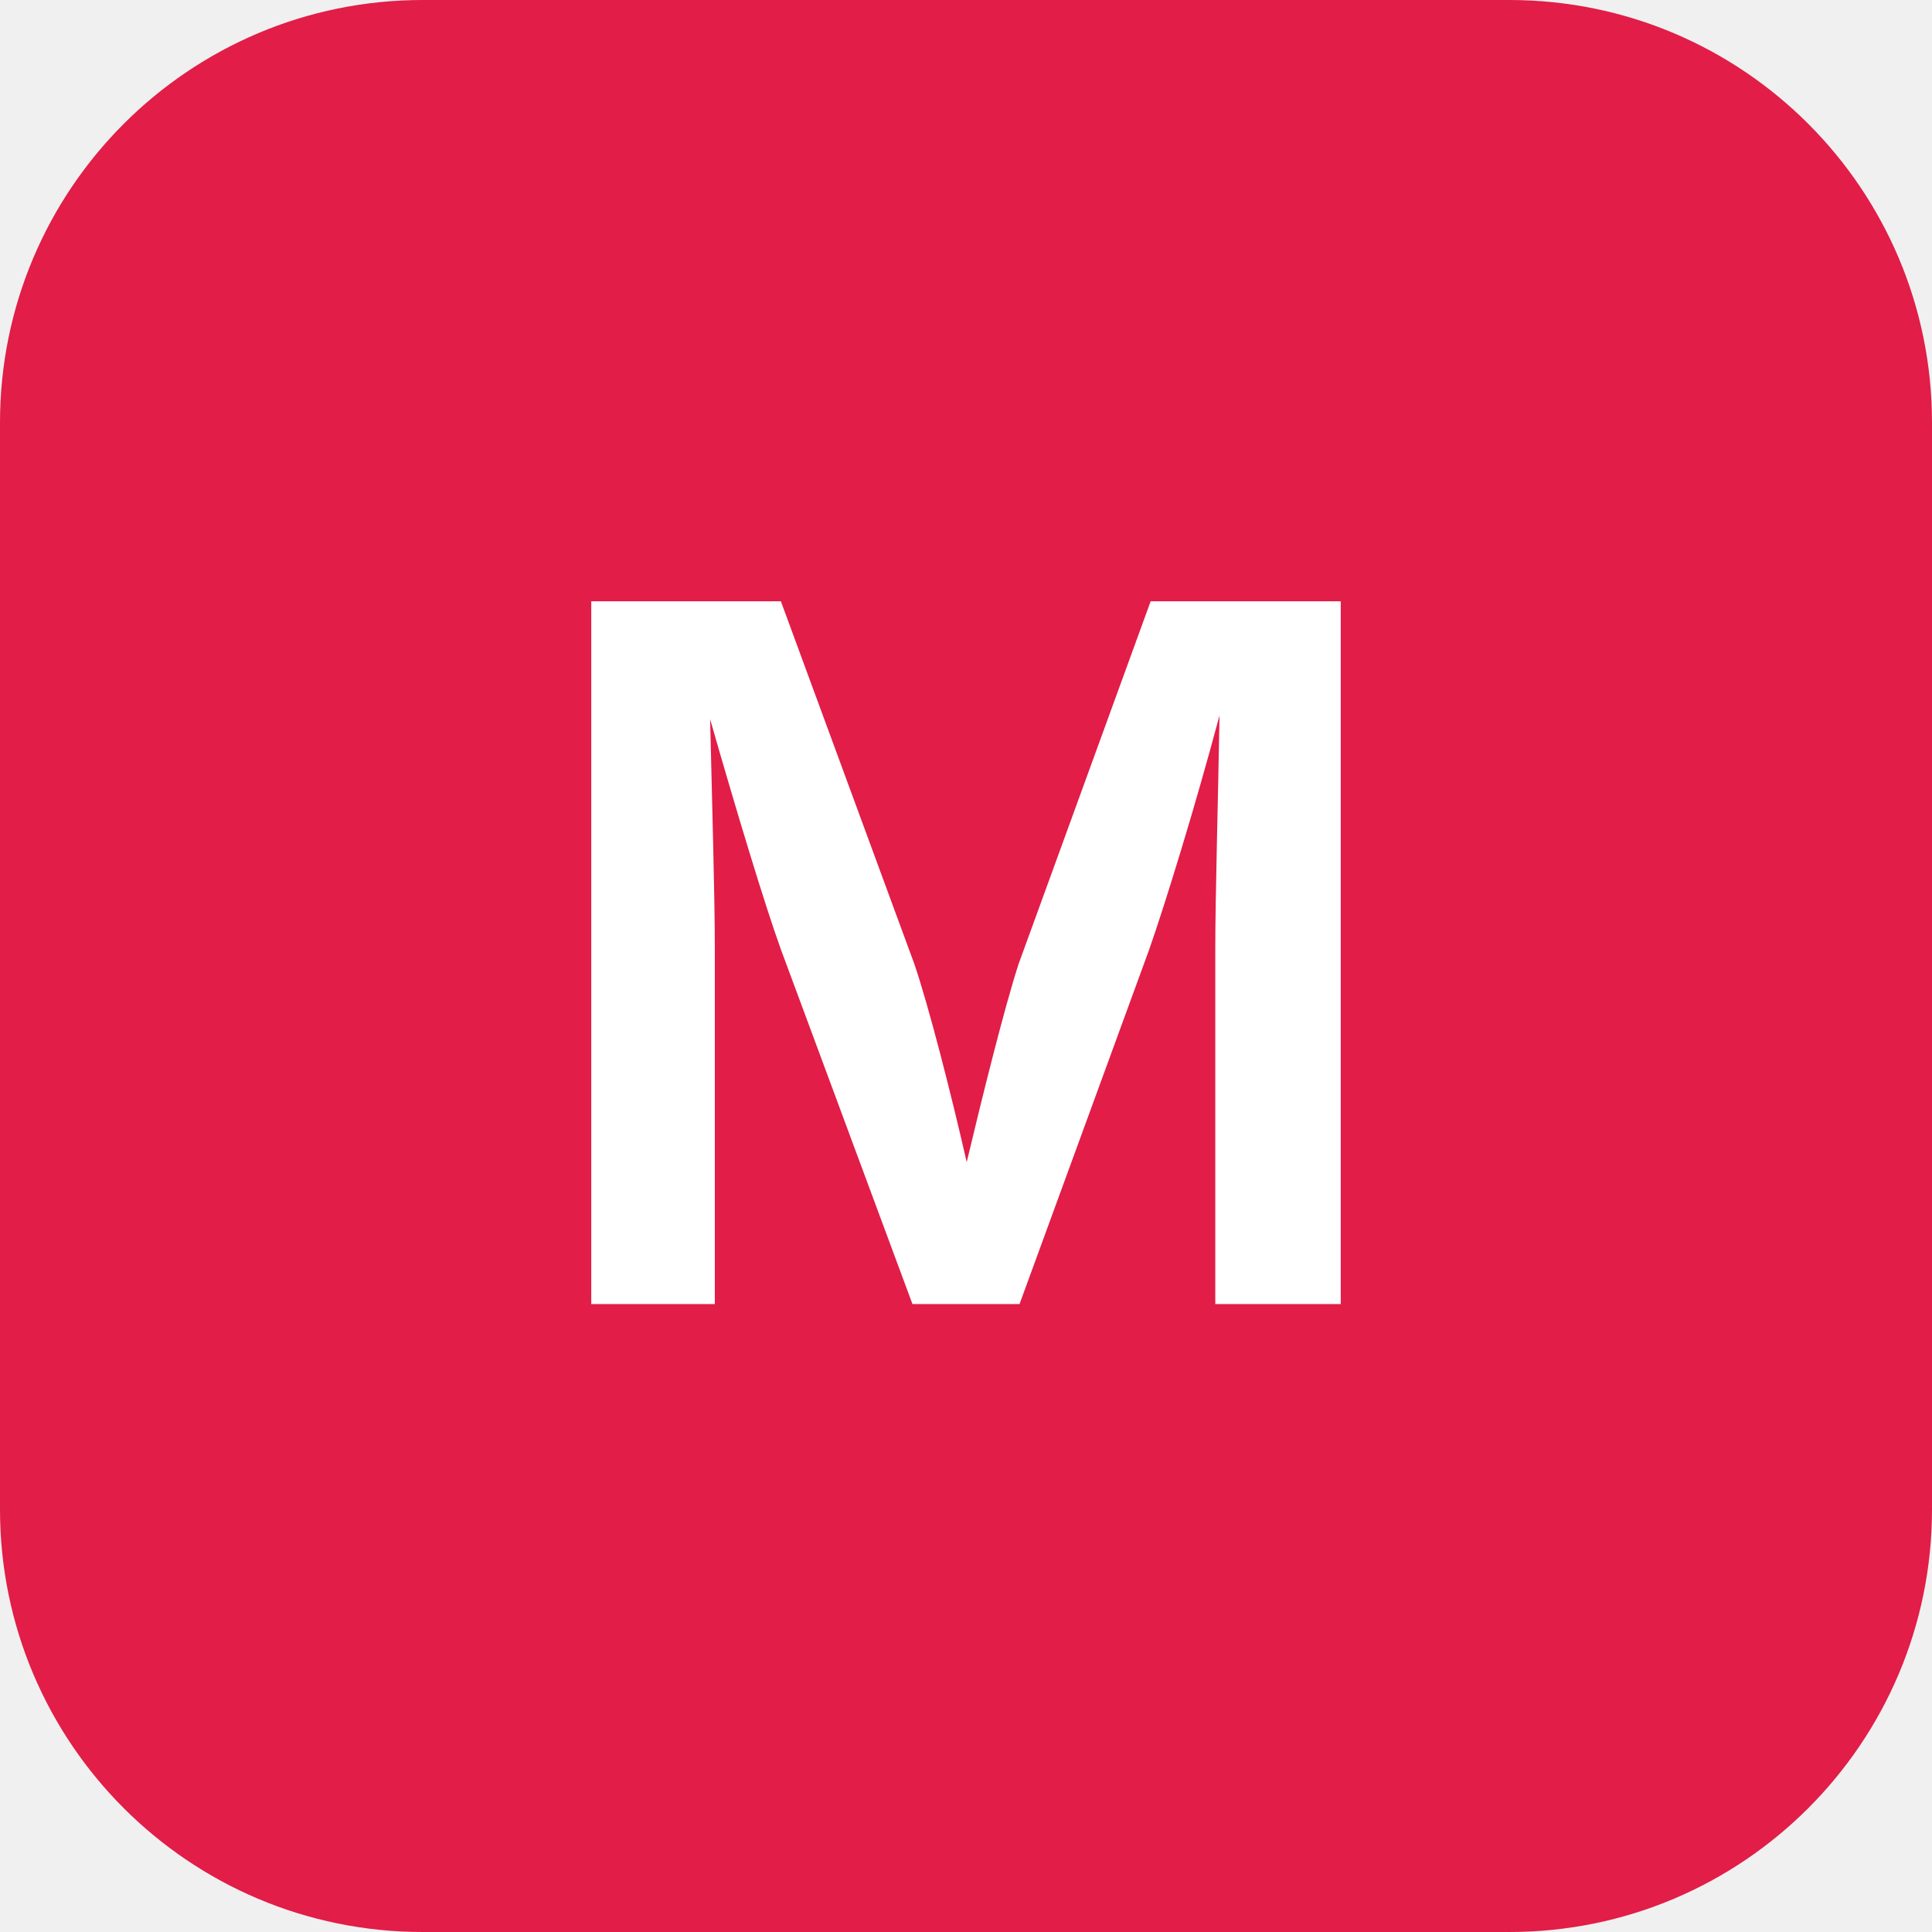
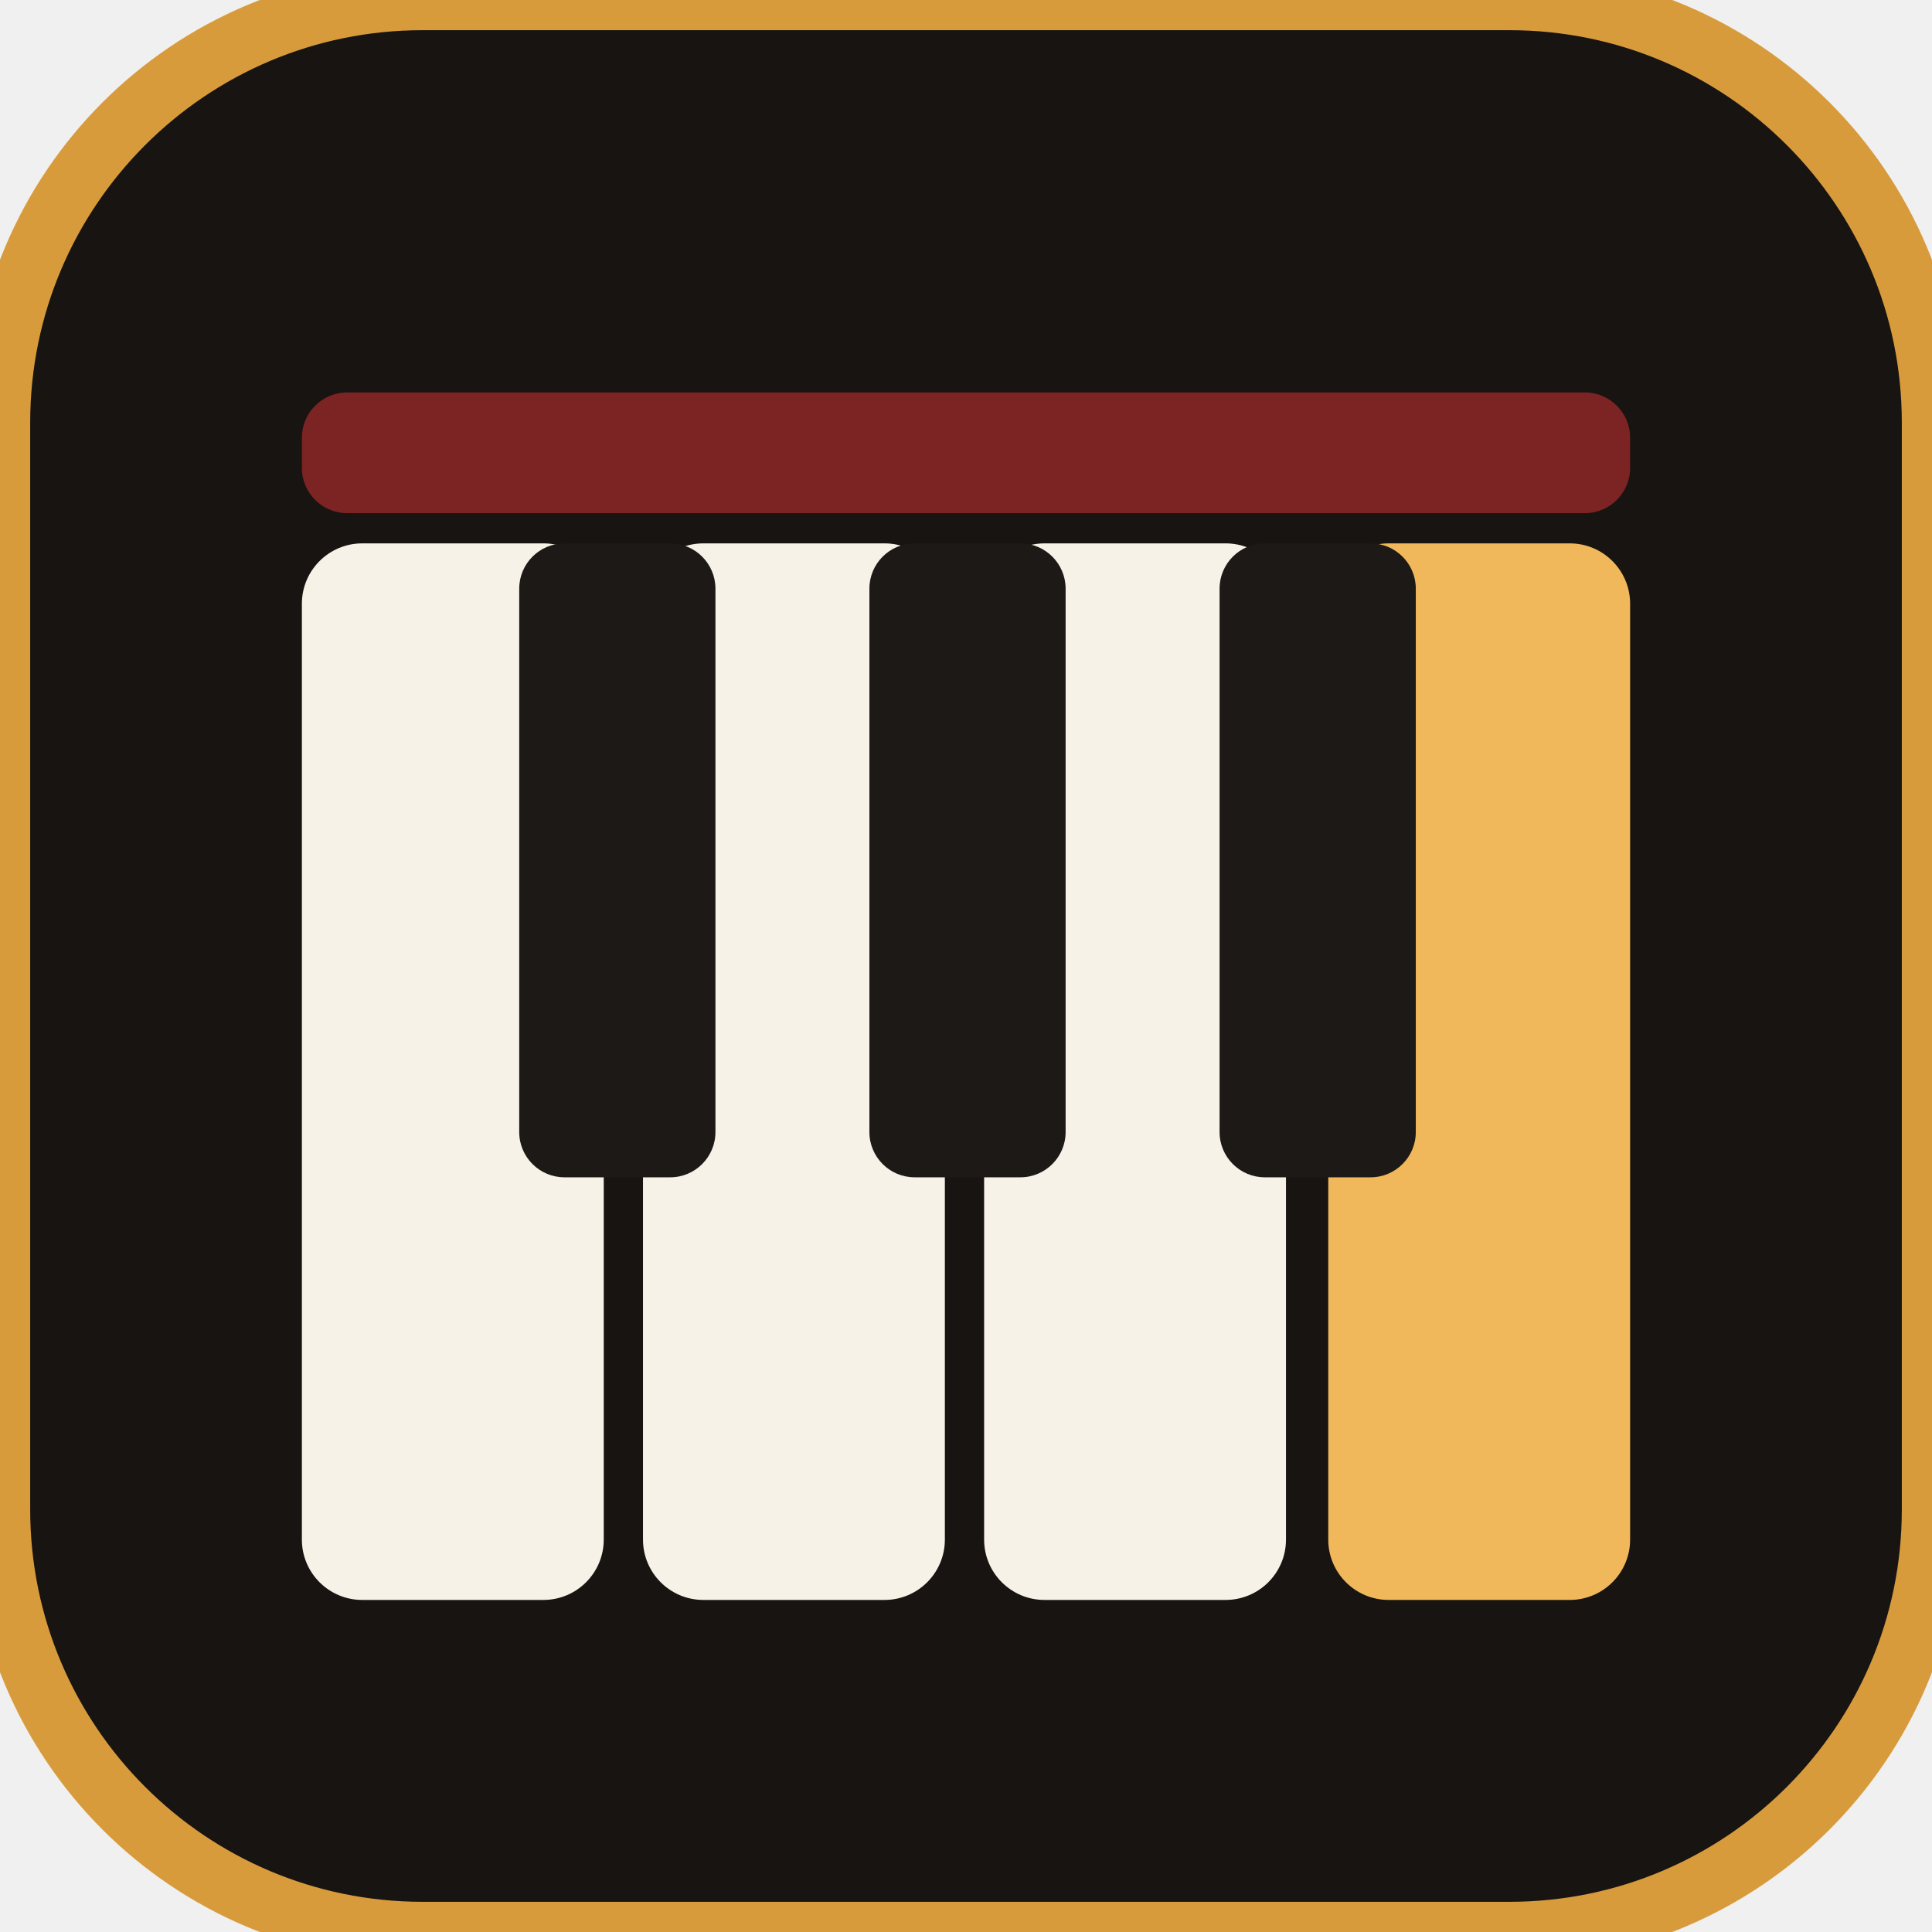
<svg xmlns="http://www.w3.org/2000/svg" viewBox="0 0 64 64">
-   <rect width="64" height="64" rx="14" fill="#e11d48" />
-   <text x="32" y="32" dy="0.35em" text-anchor="middle" font-family="ui-sans-serif, system-ui, -apple-system, sans-serif" font-size="32" font-weight="600" fill="#ffffff">M</text>
+   <rect width="64" height="64" rx="14" fill="#171412" stroke="#d89b3c" stroke-width="2" />
+   <rect x="10" y="13" width="44" height="4" rx="1.5" fill="#7c2323" />
+   <rect x="10" y="18" width="10" height="35" rx="2" fill="#f7f2e7" />
+   <rect x="21.3" y="18" width="10" height="35" rx="2" fill="#f7f2e7" />
+   <rect x="32.6" y="18" width="10" height="35" rx="2" fill="#f7f2e7" />
+   <rect x="44" y="18" width="10" height="35" rx="2" fill="#f0b85b" />
+   <rect x="17.2" y="18" width="6.5" height="21" rx="1.5" fill="#1d1916" />
+   <rect x="28.8" y="18" width="6.5" height="21" rx="1.5" fill="#1d1916" />
+   <rect x="40.4" y="18" width="6.5" height="21" rx="1.5" fill="#1d1916" />
</svg>
